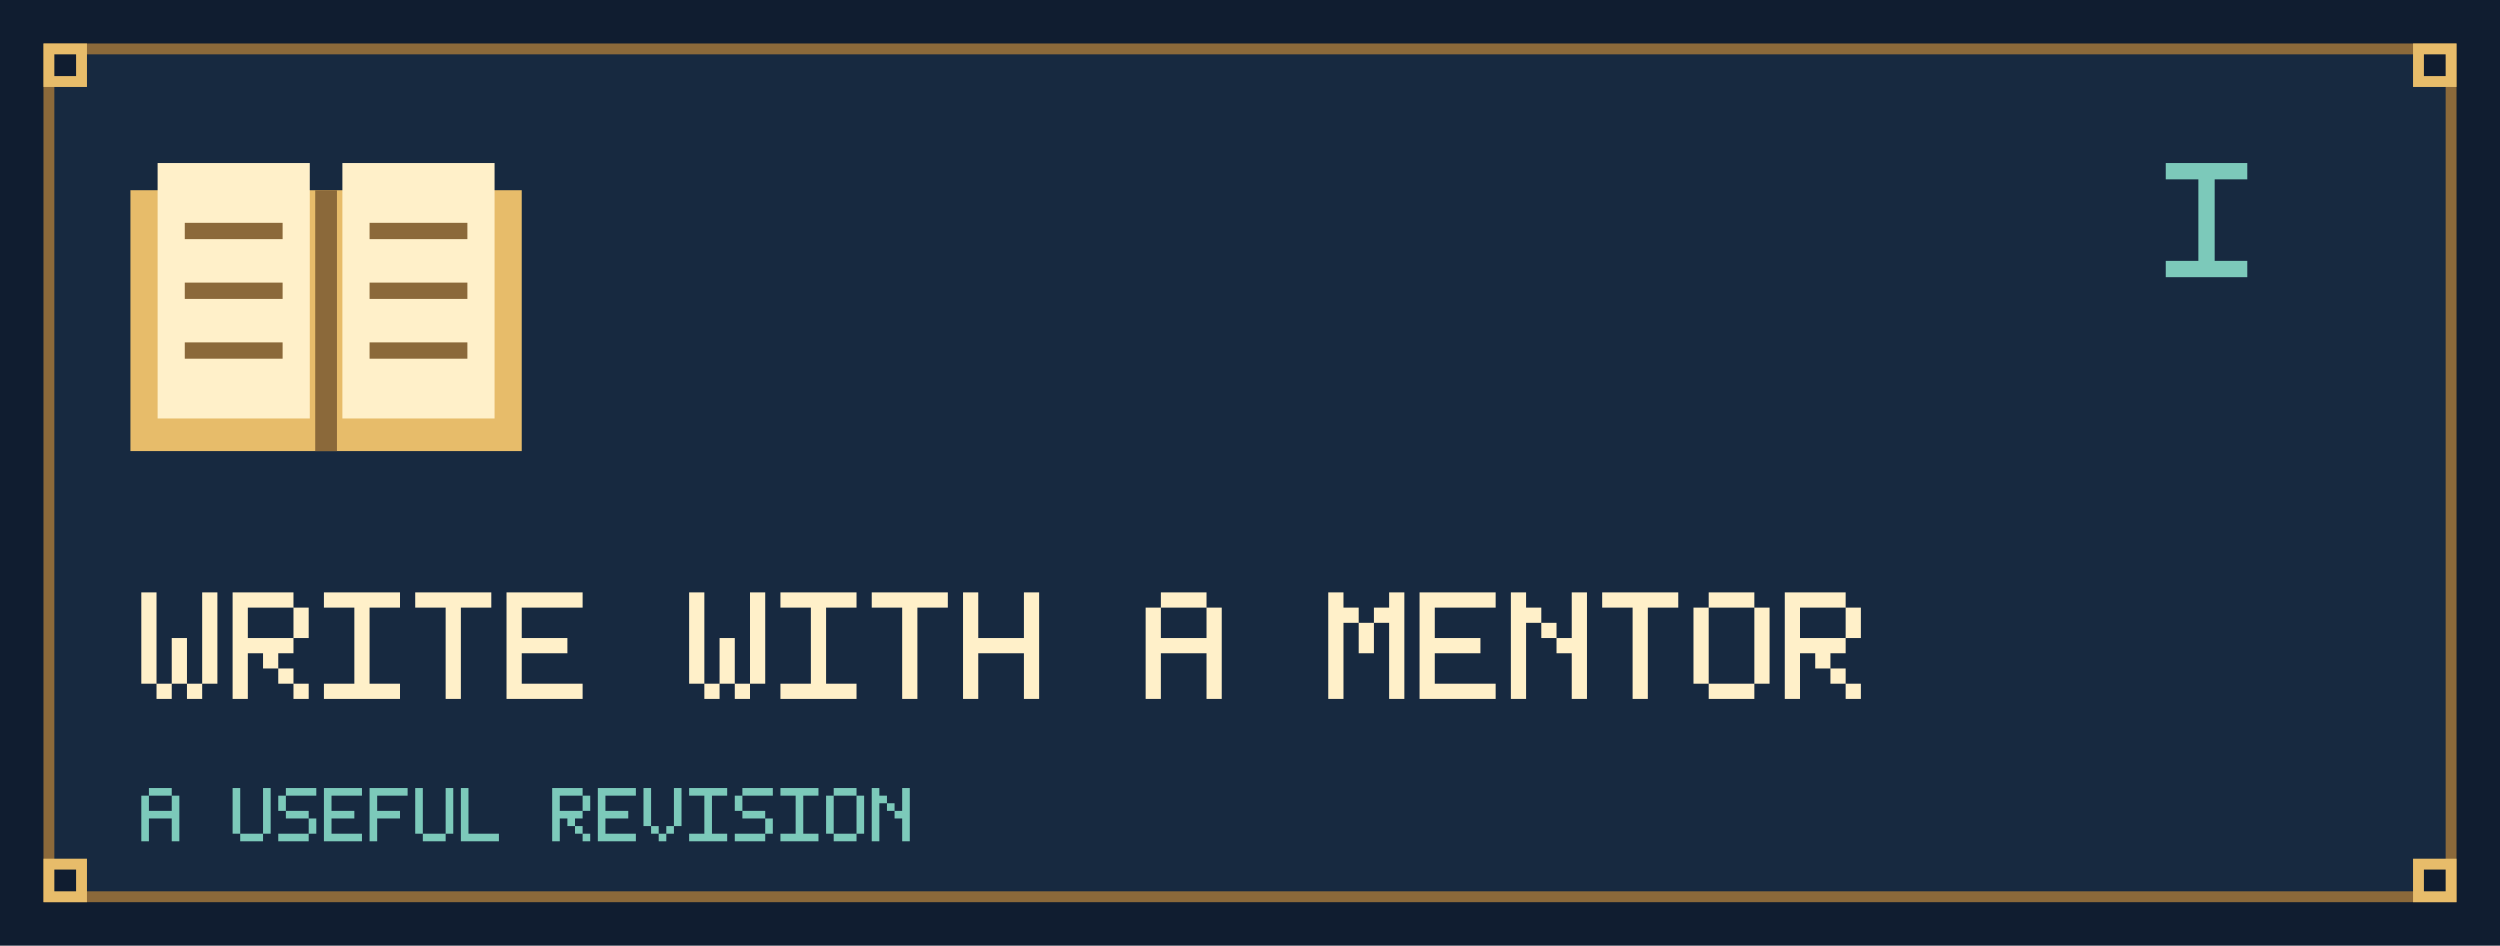
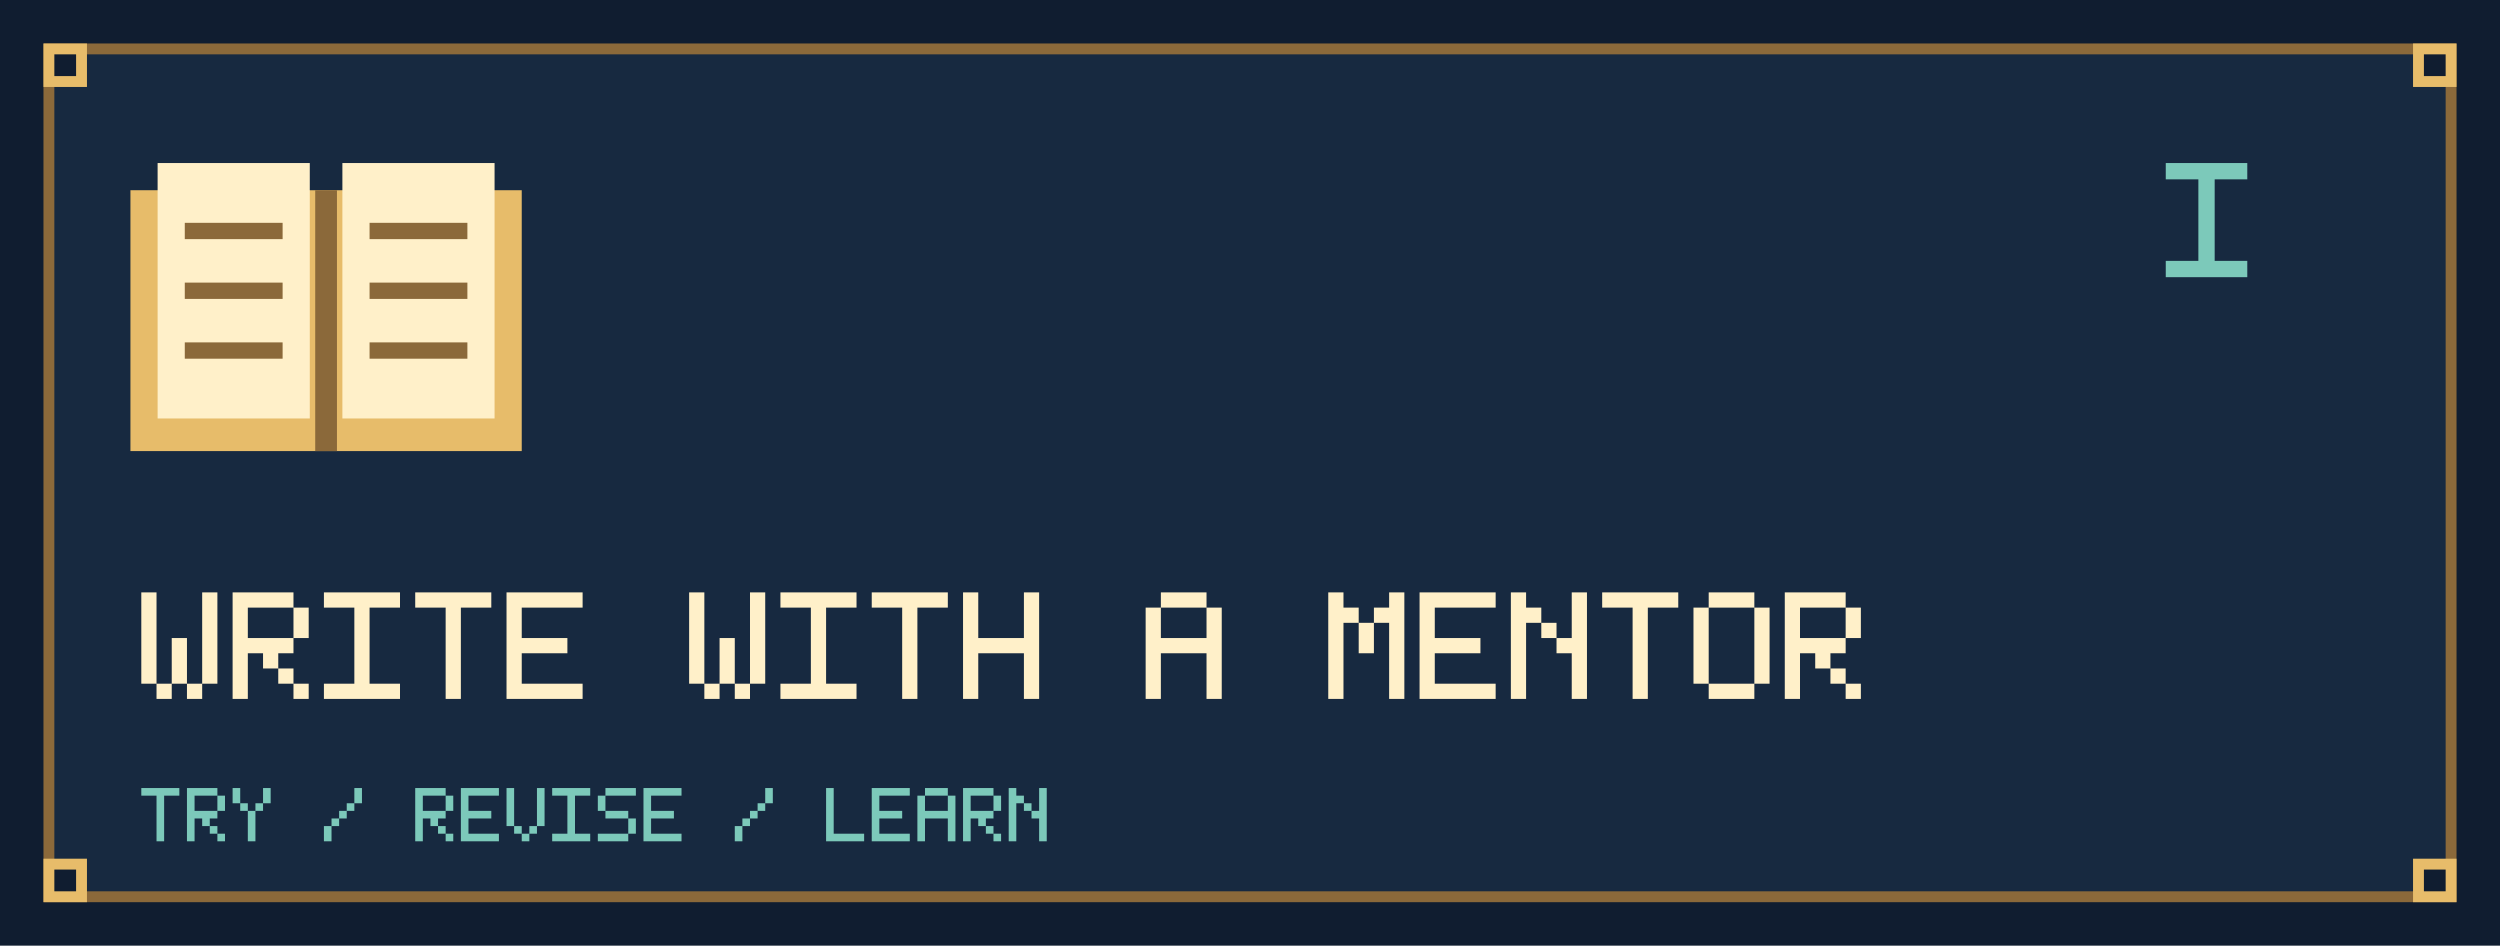
- <svg xmlns="http://www.w3.org/2000/svg" width="460" height="174" viewBox="0 0 460 174" role="img" aria-label="WRITE WITH A MENTOR. A USEFUL REVISION. THEN A CLEAR EXPLANATION">
+ <svg xmlns="http://www.w3.org/2000/svg" width="460" height="174" viewBox="0 0 460 174" role="img" aria-label="WRITE WITH A MENTOR. TRY / REVISE / LEARN. FROM ONE TASK TO A WHOLE PAPER">
  <rect x="0" y="0" width="460" height="174" fill="#101d30" />
  <rect x="8" y="8" width="444" height="158" fill="#8b693a" />
  <rect x="10" y="10" width="440" height="154" fill="#172940" />
  <rect x="8" y="8" width="8" height="8" fill="#e7bc6a" />
  <rect x="10" y="10" width="4" height="4" fill="#101d30" />
  <rect x="444" y="8" width="8" height="8" fill="#e7bc6a" />
  <rect x="446" y="10" width="4" height="4" fill="#101d30" />
  <rect x="8" y="158" width="8" height="8" fill="#e7bc6a" />
  <rect x="10" y="160" width="4" height="4" fill="#101d30" />
  <rect x="444" y="158" width="8" height="8" fill="#e7bc6a" />
  <rect x="446" y="160" width="4" height="4" fill="#101d30" />
  <g transform="translate(24 27)">
    <rect x="0" y="8" width="72" height="48" fill="#e7bc6a" />
    <rect x="5" y="3" width="28" height="47" fill="#fff0c9" />
    <rect x="39" y="3" width="28" height="47" fill="#fff0c9" />
    <rect x="34" y="8" width="4" height="48" fill="#8b693a" />
    <rect x="10" y="14" width="18" height="3" fill="#8b693a" />
    <rect x="44" y="14" width="18" height="3" fill="#8b693a" />
    <rect x="10" y="25" width="18" height="3" fill="#8b693a" />
    <rect x="44" y="25" width="18" height="3" fill="#8b693a" />
    <rect x="10" y="36" width="18" height="3" fill="#8b693a" />
    <rect x="44" y="36" width="18" height="3" fill="#8b693a" />
  </g>
  <path d="M398.5,30h3v3h-3zM401.5,30h3v3h-3zM404.5,30h3v3h-3zM407.5,30h3v3h-3zM410.5,30h3v3h-3zM404.5,33h3v3h-3zM404.5,36h3v3h-3zM404.5,39h3v3h-3zM404.5,42h3v3h-3zM404.5,45h3v3h-3zM398.5,48h3v3h-3zM401.5,48h3v3h-3zM404.5,48h3v3h-3zM407.5,48h3v3h-3zM410.5,48h3v3h-3z" fill="#7cc9ba" />
  <path d="M26,109h2.8v2.8h-2.8zM37.2,109h2.8v2.8h-2.8zM26,111.8h2.8v2.8h-2.8zM37.2,111.8h2.8v2.8h-2.8zM26,114.6h2.8v2.8h-2.8zM37.2,114.6h2.8v2.8h-2.8zM26,117.4h2.8v2.8h-2.8zM31.6,117.4h2.8v2.8h-2.8zM37.2,117.4h2.8v2.8h-2.8zM26,120.2h2.8v2.8h-2.8zM31.6,120.2h2.8v2.8h-2.8zM37.2,120.2h2.8v2.8h-2.8zM26,123h2.8v2.8h-2.8zM31.6,123h2.8v2.8h-2.8zM37.2,123h2.8v2.8h-2.8zM28.8,125.8h2.8v2.8h-2.8zM34.4,125.8h2.8v2.8h-2.8zM42.8,109h2.8v2.8h-2.8zM45.6,109h2.8v2.8h-2.8zM48.4,109h2.8v2.8h-2.8zM51.2,109h2.8v2.8h-2.8zM42.8,111.8h2.8v2.8h-2.8zM54,111.8h2.8v2.8h-2.8zM42.8,114.6h2.8v2.8h-2.8zM54,114.6h2.8v2.8h-2.8zM42.8,117.4h2.8v2.8h-2.8zM45.6,117.4h2.8v2.8h-2.8zM48.4,117.4h2.8v2.8h-2.8zM51.2,117.4h2.8v2.8h-2.8zM42.8,120.2h2.8v2.8h-2.8zM48.4,120.2h2.8v2.8h-2.8zM42.8,123h2.8v2.8h-2.8zM51.2,123h2.8v2.8h-2.8zM42.8,125.8h2.8v2.8h-2.8zM54,125.8h2.8v2.8h-2.8zM59.6,109h2.8v2.8h-2.8zM62.4,109h2.8v2.8h-2.8zM65.2,109h2.8v2.8h-2.8zM68,109h2.8v2.8h-2.8zM70.8,109h2.8v2.8h-2.8zM65.2,111.8h2.8v2.8h-2.8zM65.2,114.6h2.8v2.8h-2.8zM65.2,117.4h2.8v2.8h-2.8zM65.2,120.2h2.8v2.8h-2.8zM65.2,123h2.8v2.8h-2.8zM59.6,125.8h2.8v2.8h-2.8zM62.4,125.8h2.8v2.8h-2.8zM65.2,125.8h2.8v2.8h-2.8zM68,125.8h2.8v2.8h-2.8zM70.8,125.8h2.8v2.8h-2.8zM76.4,109h2.8v2.8h-2.8zM79.2,109h2.8v2.8h-2.8zM82,109h2.8v2.8h-2.8zM84.8,109h2.8v2.8h-2.8zM87.6,109h2.8v2.8h-2.8zM82,111.8h2.8v2.8h-2.8zM82,114.6h2.8v2.8h-2.8zM82,117.4h2.8v2.8h-2.8zM82,120.2h2.8v2.8h-2.8zM82,123h2.8v2.8h-2.8zM82,125.8h2.8v2.8h-2.8zM93.2,109h2.8v2.8h-2.8zM96,109h2.8v2.8h-2.8zM98.8,109h2.8v2.8h-2.8zM101.6,109h2.8v2.8h-2.8zM104.4,109h2.8v2.8h-2.8zM93.2,111.8h2.8v2.8h-2.8zM93.2,114.6h2.8v2.8h-2.8zM93.2,117.4h2.8v2.8h-2.8zM96,117.4h2.8v2.8h-2.8zM98.8,117.4h2.8v2.8h-2.8zM101.6,117.4h2.8v2.8h-2.8zM93.2,120.2h2.8v2.8h-2.8zM93.2,123h2.8v2.8h-2.8zM93.2,125.8h2.8v2.8h-2.8zM96,125.8h2.8v2.8h-2.8zM98.8,125.8h2.8v2.8h-2.8zM101.6,125.8h2.8v2.8h-2.8zM104.4,125.8h2.8v2.8h-2.8zM126.8,109h2.8v2.8h-2.8zM138,109h2.8v2.8h-2.8zM126.8,111.8h2.8v2.8h-2.8zM138,111.8h2.8v2.8h-2.8zM126.8,114.6h2.8v2.8h-2.8zM138,114.6h2.8v2.8h-2.8zM126.8,117.4h2.8v2.8h-2.8zM132.4,117.4h2.8v2.8h-2.8zM138,117.4h2.8v2.8h-2.8zM126.8,120.2h2.8v2.8h-2.8zM132.4,120.2h2.8v2.8h-2.8zM138,120.2h2.8v2.8h-2.8zM126.8,123h2.8v2.8h-2.8zM132.4,123h2.8v2.8h-2.8zM138,123h2.8v2.8h-2.8zM129.6,125.8h2.8v2.8h-2.8zM135.2,125.8h2.8v2.8h-2.8zM143.6,109h2.8v2.8h-2.8zM146.4,109h2.8v2.8h-2.8zM149.2,109h2.8v2.8h-2.8zM152,109h2.8v2.8h-2.8zM154.8,109h2.8v2.8h-2.8zM149.2,111.8h2.8v2.8h-2.8zM149.2,114.6h2.8v2.8h-2.8zM149.2,117.4h2.8v2.8h-2.8zM149.2,120.2h2.8v2.8h-2.8zM149.2,123h2.8v2.8h-2.8zM143.6,125.8h2.8v2.8h-2.8zM146.4,125.8h2.8v2.8h-2.8zM149.2,125.8h2.8v2.8h-2.8zM152,125.8h2.8v2.8h-2.8zM154.8,125.8h2.8v2.8h-2.8zM160.4,109h2.8v2.8h-2.8zM163.2,109h2.8v2.8h-2.8zM166,109h2.8v2.8h-2.8zM168.8,109h2.8v2.8h-2.8zM171.6,109h2.8v2.8h-2.8zM166,111.8h2.8v2.8h-2.8zM166,114.6h2.8v2.8h-2.8zM166,117.4h2.8v2.8h-2.8zM166,120.2h2.8v2.8h-2.8zM166,123h2.8v2.8h-2.8zM166,125.8h2.8v2.8h-2.8zM177.2,109h2.8v2.8h-2.8zM188.4,109h2.8v2.8h-2.8zM177.2,111.8h2.8v2.8h-2.8zM188.4,111.8h2.8v2.8h-2.8zM177.2,114.6h2.8v2.8h-2.8zM188.4,114.6h2.8v2.8h-2.8zM177.2,117.4h2.8v2.8h-2.8zM180,117.4h2.8v2.8h-2.8zM182.8,117.4h2.8v2.8h-2.8zM185.6,117.4h2.8v2.8h-2.8zM188.4,117.4h2.8v2.8h-2.8zM177.2,120.2h2.8v2.8h-2.8zM188.4,120.2h2.8v2.8h-2.8zM177.2,123h2.8v2.8h-2.8zM188.4,123h2.8v2.8h-2.8zM177.2,125.8h2.8v2.8h-2.8zM188.4,125.8h2.8v2.8h-2.8zM213.6,109h2.8v2.8h-2.8zM216.4,109h2.8v2.8h-2.8zM219.2,109h2.8v2.8h-2.8zM210.8,111.8h2.8v2.8h-2.8zM222,111.8h2.8v2.8h-2.8zM210.8,114.6h2.8v2.8h-2.8zM222,114.6h2.8v2.8h-2.8zM210.8,117.4h2.8v2.8h-2.8zM213.6,117.4h2.8v2.8h-2.8zM216.4,117.4h2.8v2.8h-2.8zM219.2,117.4h2.8v2.8h-2.8zM222,117.4h2.8v2.8h-2.8zM210.8,120.2h2.8v2.8h-2.8zM222,120.2h2.8v2.8h-2.8zM210.8,123h2.8v2.8h-2.8zM222,123h2.8v2.8h-2.8zM210.8,125.8h2.8v2.8h-2.8zM222,125.8h2.8v2.8h-2.8zM244.4,109h2.8v2.8h-2.8zM255.6,109h2.8v2.8h-2.8zM244.4,111.8h2.8v2.8h-2.8zM247.2,111.8h2.8v2.8h-2.8zM252.8,111.8h2.8v2.8h-2.8zM255.6,111.8h2.8v2.8h-2.8zM244.4,114.6h2.8v2.8h-2.8zM250,114.6h2.8v2.8h-2.8zM255.6,114.6h2.8v2.8h-2.8zM244.4,117.4h2.8v2.8h-2.8zM250,117.4h2.8v2.8h-2.8zM255.6,117.4h2.8v2.8h-2.8zM244.4,120.2h2.8v2.8h-2.8zM255.6,120.2h2.8v2.8h-2.8zM244.4,123h2.8v2.8h-2.8zM255.6,123h2.8v2.8h-2.8zM244.4,125.8h2.8v2.8h-2.8zM255.6,125.8h2.8v2.8h-2.8zM261.2,109h2.8v2.8h-2.8zM264,109h2.8v2.8h-2.8zM266.8,109h2.8v2.8h-2.8zM269.6,109h2.8v2.8h-2.8zM272.4,109h2.8v2.8h-2.8zM261.2,111.8h2.8v2.8h-2.8zM261.2,114.6h2.8v2.8h-2.8zM261.2,117.4h2.8v2.8h-2.8zM264,117.4h2.8v2.8h-2.8zM266.8,117.4h2.8v2.8h-2.8zM269.6,117.4h2.8v2.8h-2.8zM261.2,120.2h2.8v2.8h-2.8zM261.2,123h2.8v2.8h-2.8zM261.2,125.8h2.8v2.8h-2.8zM264,125.8h2.8v2.8h-2.8zM266.8,125.8h2.8v2.8h-2.8zM269.6,125.8h2.8v2.8h-2.8zM272.4,125.8h2.8v2.8h-2.8zM278,109h2.8v2.8h-2.8zM289.2,109h2.8v2.8h-2.8zM278,111.8h2.8v2.8h-2.8zM280.8,111.8h2.8v2.8h-2.8zM289.2,111.8h2.8v2.8h-2.8zM278,114.6h2.8v2.8h-2.8zM283.6,114.6h2.8v2.8h-2.8zM289.2,114.6h2.8v2.8h-2.8zM278,117.4h2.8v2.8h-2.8zM286.4,117.4h2.8v2.8h-2.8zM289.2,117.4h2.8v2.8h-2.8zM278,120.2h2.8v2.8h-2.8zM289.2,120.2h2.8v2.8h-2.8zM278,123h2.8v2.8h-2.8zM289.2,123h2.8v2.8h-2.8zM278,125.8h2.8v2.8h-2.8zM289.2,125.8h2.8v2.8h-2.8zM294.8,109h2.8v2.8h-2.8zM297.6,109h2.8v2.8h-2.8zM300.4,109h2.8v2.8h-2.8zM303.2,109h2.8v2.8h-2.8zM306,109h2.8v2.8h-2.8zM300.4,111.8h2.8v2.8h-2.8zM300.4,114.6h2.8v2.8h-2.8zM300.4,117.4h2.8v2.8h-2.8zM300.4,120.2h2.8v2.8h-2.8zM300.4,123h2.8v2.8h-2.8zM300.4,125.8h2.8v2.8h-2.8zM314.4,109h2.8v2.8h-2.8zM317.2,109h2.8v2.8h-2.8zM320,109h2.8v2.8h-2.8zM311.6,111.8h2.8v2.8h-2.8zM322.8,111.8h2.8v2.8h-2.8zM311.6,114.6h2.8v2.8h-2.8zM322.8,114.6h2.8v2.8h-2.8zM311.6,117.4h2.8v2.8h-2.8zM322.8,117.4h2.8v2.8h-2.8zM311.6,120.2h2.8v2.8h-2.8zM322.8,120.2h2.8v2.8h-2.8zM311.6,123h2.8v2.8h-2.8zM322.8,123h2.8v2.8h-2.8zM314.4,125.8h2.8v2.8h-2.8zM317.2,125.8h2.8v2.8h-2.8zM320,125.8h2.8v2.8h-2.8zM328.4,109h2.8v2.8h-2.8zM331.2,109h2.8v2.8h-2.8zM334,109h2.8v2.8h-2.8zM336.8,109h2.8v2.8h-2.8zM328.4,111.8h2.8v2.8h-2.8zM339.6,111.8h2.8v2.8h-2.8zM328.4,114.6h2.8v2.8h-2.8zM339.6,114.6h2.8v2.8h-2.8zM328.4,117.4h2.8v2.8h-2.8zM331.2,117.4h2.8v2.8h-2.8zM334,117.4h2.8v2.8h-2.8zM336.8,117.4h2.8v2.8h-2.8zM328.4,120.2h2.8v2.8h-2.8zM334,120.2h2.8v2.8h-2.8zM328.4,123h2.8v2.8h-2.8zM336.8,123h2.8v2.8h-2.8zM328.4,125.8h2.8v2.8h-2.8zM339.6,125.8h2.8v2.8h-2.8z" fill="#fff0c9" />
-   <path d="M27.4,145h1.4v1.4h-1.4zM28.8,145h1.4v1.4h-1.4zM30.2,145h1.4v1.4h-1.4zM26,146.4h1.4v1.4h-1.4zM31.6,146.4h1.4v1.4h-1.4zM26,147.8h1.4v1.4h-1.4zM31.6,147.8h1.4v1.4h-1.4zM26,149.2h1.4v1.4h-1.4zM27.4,149.2h1.4v1.4h-1.4zM28.8,149.2h1.4v1.4h-1.4zM30.2,149.2h1.4v1.4h-1.4zM31.6,149.2h1.4v1.4h-1.4zM26,150.6h1.4v1.4h-1.4zM31.6,150.6h1.4v1.4h-1.4zM26,152h1.4v1.4h-1.4zM31.6,152h1.4v1.4h-1.4zM26,153.4h1.4v1.4h-1.4zM31.6,153.4h1.4v1.4h-1.4zM42.8,145h1.4v1.4h-1.4zM48.4,145h1.4v1.4h-1.4zM42.8,146.4h1.4v1.4h-1.4zM48.4,146.4h1.4v1.4h-1.4zM42.8,147.8h1.4v1.4h-1.4zM48.4,147.8h1.4v1.4h-1.4zM42.8,149.2h1.4v1.4h-1.4zM48.4,149.2h1.4v1.4h-1.4zM42.8,150.6h1.4v1.4h-1.4zM48.4,150.6h1.4v1.4h-1.4zM42.8,152h1.4v1.4h-1.4zM48.4,152h1.4v1.4h-1.4zM44.2,153.4h1.4v1.4h-1.4zM45.6,153.4h1.4v1.4h-1.4zM47,153.4h1.4v1.4h-1.4zM52.6,145h1.4v1.4h-1.4zM54,145h1.4v1.4h-1.4zM55.4,145h1.4v1.4h-1.4zM56.8,145h1.4v1.4h-1.4zM51.2,146.4h1.4v1.4h-1.4zM51.2,147.8h1.4v1.4h-1.4zM52.6,149.2h1.4v1.4h-1.4zM54,149.2h1.4v1.4h-1.4zM55.4,149.2h1.4v1.4h-1.4zM56.8,150.6h1.4v1.4h-1.4zM56.8,152h1.4v1.4h-1.4zM51.2,153.4h1.4v1.4h-1.4zM52.6,153.4h1.4v1.4h-1.4zM54,153.4h1.4v1.4h-1.4zM55.4,153.4h1.4v1.4h-1.4zM59.6,145h1.4v1.4h-1.4zM61,145h1.4v1.4h-1.4zM62.4,145h1.4v1.4h-1.4zM63.8,145h1.4v1.4h-1.4zM65.2,145h1.4v1.4h-1.4zM59.6,146.4h1.4v1.4h-1.4zM59.6,147.8h1.4v1.4h-1.4zM59.6,149.2h1.4v1.4h-1.4zM61,149.2h1.4v1.4h-1.4zM62.4,149.2h1.4v1.4h-1.4zM63.8,149.2h1.4v1.4h-1.4zM59.6,150.6h1.4v1.4h-1.4zM59.6,152h1.4v1.4h-1.4zM59.6,153.4h1.4v1.4h-1.4zM61,153.4h1.4v1.4h-1.4zM62.4,153.4h1.4v1.4h-1.4zM63.8,153.4h1.4v1.4h-1.4zM65.2,153.4h1.4v1.4h-1.4zM68,145h1.4v1.4h-1.4zM69.4,145h1.4v1.4h-1.4zM70.8,145h1.4v1.4h-1.4zM72.2,145h1.4v1.4h-1.4zM73.6,145h1.4v1.4h-1.4zM68,146.4h1.4v1.4h-1.4zM68,147.8h1.4v1.4h-1.4zM68,149.2h1.4v1.4h-1.4zM69.4,149.2h1.4v1.4h-1.4zM70.8,149.2h1.4v1.4h-1.4zM72.2,149.2h1.4v1.4h-1.4zM68,150.6h1.4v1.4h-1.4zM68,152h1.4v1.4h-1.4zM68,153.4h1.4v1.4h-1.4zM76.4,145h1.4v1.4h-1.4zM82,145h1.4v1.4h-1.4zM76.4,146.4h1.4v1.4h-1.4zM82,146.4h1.4v1.4h-1.4zM76.4,147.8h1.4v1.4h-1.4zM82,147.8h1.4v1.4h-1.4zM76.4,149.2h1.4v1.4h-1.4zM82,149.2h1.4v1.4h-1.4zM76.4,150.6h1.4v1.4h-1.4zM82,150.6h1.4v1.4h-1.4zM76.4,152h1.4v1.4h-1.4zM82,152h1.4v1.4h-1.4zM77.8,153.4h1.4v1.4h-1.4zM79.2,153.4h1.4v1.4h-1.4zM80.6,153.4h1.4v1.4h-1.4zM84.8,145h1.4v1.4h-1.4zM84.8,146.4h1.4v1.4h-1.4zM84.8,147.8h1.4v1.4h-1.4zM84.8,149.2h1.4v1.4h-1.4zM84.8,150.6h1.4v1.4h-1.4zM84.8,152h1.4v1.4h-1.4zM84.8,153.4h1.4v1.4h-1.4zM86.2,153.4h1.4v1.4h-1.4zM87.6,153.4h1.4v1.4h-1.4zM89,153.4h1.4v1.4h-1.4zM90.4,153.4h1.4v1.4h-1.4zM101.6,145h1.4v1.4h-1.4zM103,145h1.4v1.4h-1.4zM104.4,145h1.4v1.4h-1.4zM105.8,145h1.4v1.4h-1.4zM101.6,146.4h1.4v1.4h-1.4zM107.2,146.4h1.4v1.4h-1.4zM101.6,147.8h1.4v1.4h-1.4zM107.2,147.8h1.4v1.4h-1.4zM101.6,149.2h1.4v1.4h-1.4zM103,149.2h1.4v1.4h-1.4zM104.4,149.2h1.4v1.4h-1.4zM105.8,149.2h1.4v1.4h-1.4zM101.6,150.6h1.4v1.4h-1.4zM104.4,150.6h1.4v1.4h-1.4zM101.6,152h1.4v1.4h-1.4zM105.8,152h1.4v1.4h-1.4zM101.6,153.4h1.4v1.4h-1.4zM107.2,153.4h1.4v1.4h-1.4zM110,145h1.4v1.4h-1.4zM111.4,145h1.4v1.4h-1.4zM112.8,145h1.4v1.4h-1.4zM114.2,145h1.4v1.4h-1.4zM115.6,145h1.4v1.4h-1.4zM110,146.4h1.4v1.4h-1.4zM110,147.8h1.4v1.4h-1.4zM110,149.2h1.4v1.4h-1.4zM111.4,149.2h1.4v1.4h-1.4zM112.8,149.2h1.4v1.4h-1.4zM114.2,149.2h1.4v1.4h-1.4zM110,150.6h1.4v1.4h-1.4zM110,152h1.4v1.4h-1.4zM110,153.4h1.4v1.4h-1.4zM111.4,153.4h1.4v1.4h-1.4zM112.8,153.4h1.4v1.4h-1.4zM114.2,153.4h1.4v1.4h-1.4zM115.6,153.4h1.4v1.4h-1.4zM118.4,145h1.4v1.4h-1.4zM124,145h1.4v1.4h-1.4zM118.4,146.4h1.4v1.4h-1.4zM124,146.4h1.4v1.4h-1.4zM118.4,147.8h1.4v1.4h-1.4zM124,147.8h1.4v1.4h-1.4zM118.4,149.2h1.4v1.4h-1.4zM124,149.2h1.4v1.4h-1.4zM118.4,150.6h1.4v1.4h-1.4zM124,150.6h1.4v1.4h-1.4zM119.8,152h1.4v1.4h-1.4zM122.6,152h1.4v1.4h-1.4zM121.2,153.4h1.4v1.4h-1.4zM126.8,145h1.4v1.4h-1.4zM128.2,145h1.4v1.4h-1.4zM129.6,145h1.4v1.4h-1.4zM131,145h1.4v1.4h-1.4zM132.4,145h1.4v1.4h-1.4zM129.6,146.4h1.4v1.4h-1.4zM129.6,147.8h1.4v1.4h-1.4zM129.6,149.2h1.4v1.4h-1.4zM129.6,150.6h1.4v1.4h-1.4zM129.6,152h1.4v1.4h-1.4zM126.8,153.4h1.4v1.4h-1.4zM128.2,153.4h1.4v1.4h-1.4zM129.6,153.4h1.4v1.4h-1.4zM131,153.4h1.4v1.4h-1.4zM132.4,153.4h1.4v1.4h-1.4zM136.6,145h1.4v1.4h-1.4zM138,145h1.4v1.4h-1.4zM139.4,145h1.4v1.4h-1.4zM140.8,145h1.4v1.4h-1.4zM135.2,146.4h1.4v1.4h-1.4zM135.2,147.8h1.4v1.4h-1.4zM136.6,149.2h1.4v1.4h-1.4zM138,149.2h1.4v1.4h-1.4zM139.4,149.2h1.4v1.4h-1.4zM140.8,150.6h1.4v1.4h-1.4zM140.8,152h1.4v1.4h-1.4zM135.2,153.4h1.4v1.4h-1.4zM136.6,153.4h1.4v1.4h-1.4zM138,153.4h1.4v1.4h-1.4zM139.4,153.4h1.4v1.4h-1.4zM143.6,145h1.4v1.4h-1.4zM145,145h1.4v1.4h-1.4zM146.4,145h1.4v1.4h-1.4zM147.8,145h1.4v1.4h-1.4zM149.2,145h1.4v1.4h-1.4zM146.4,146.4h1.4v1.4h-1.4zM146.4,147.8h1.4v1.4h-1.4zM146.4,149.2h1.4v1.4h-1.4zM146.4,150.6h1.4v1.4h-1.4zM146.4,152h1.4v1.4h-1.4zM143.6,153.4h1.4v1.4h-1.4zM145,153.4h1.4v1.4h-1.4zM146.4,153.4h1.4v1.4h-1.4zM147.8,153.4h1.4v1.4h-1.4zM149.2,153.4h1.4v1.4h-1.4zM153.4,145h1.4v1.4h-1.4zM154.8,145h1.4v1.4h-1.4zM156.2,145h1.4v1.4h-1.4zM152,146.4h1.4v1.4h-1.4zM157.6,146.4h1.4v1.4h-1.4zM152,147.8h1.4v1.4h-1.4zM157.6,147.8h1.4v1.4h-1.4zM152,149.2h1.4v1.4h-1.4zM157.6,149.2h1.4v1.4h-1.4zM152,150.6h1.4v1.4h-1.4zM157.6,150.6h1.4v1.4h-1.4zM152,152h1.4v1.4h-1.4zM157.6,152h1.4v1.4h-1.4zM153.4,153.4h1.4v1.4h-1.4zM154.8,153.4h1.4v1.4h-1.4zM156.2,153.4h1.4v1.4h-1.4zM160.4,145h1.4v1.4h-1.4zM166,145h1.4v1.4h-1.4zM160.4,146.4h1.4v1.4h-1.4zM161.8,146.4h1.4v1.4h-1.4zM166,146.4h1.4v1.4h-1.4zM160.4,147.8h1.4v1.4h-1.4zM163.2,147.8h1.4v1.4h-1.4zM166,147.8h1.4v1.4h-1.4zM160.4,149.2h1.4v1.4h-1.4zM164.6,149.2h1.4v1.4h-1.4zM166,149.2h1.4v1.4h-1.4zM160.4,150.6h1.4v1.4h-1.4zM166,150.6h1.4v1.4h-1.4zM160.4,152h1.4v1.4h-1.4zM166,152h1.4v1.4h-1.4zM160.4,153.4h1.4v1.4h-1.4zM166,153.4h1.4v1.4h-1.4z" fill="#7cc9ba" />
+   <path d="M26,145h1.4v1.4h-1.4zM27.4,145h1.4v1.4h-1.4zM28.8,145h1.4v1.4h-1.4zM30.2,145h1.4v1.4h-1.4zM31.6,145h1.4v1.4h-1.4zM28.8,146.4h1.4v1.4h-1.4zM28.8,147.8h1.4v1.4h-1.4zM28.8,149.2h1.4v1.4h-1.4zM28.8,150.6h1.4v1.4h-1.4zM28.8,152h1.4v1.4h-1.4zM28.8,153.4h1.4v1.4h-1.4zM34.4,145h1.4v1.4h-1.4zM35.8,145h1.4v1.4h-1.4zM37.2,145h1.4v1.4h-1.4zM38.6,145h1.4v1.4h-1.4zM34.4,146.4h1.4v1.4h-1.4zM40,146.4h1.4v1.4h-1.4zM34.4,147.8h1.4v1.4h-1.4zM40,147.8h1.4v1.4h-1.4zM34.4,149.2h1.4v1.4h-1.4zM35.8,149.2h1.4v1.4h-1.4zM37.2,149.2h1.4v1.4h-1.4zM38.6,149.2h1.4v1.4h-1.4zM34.4,150.6h1.4v1.4h-1.4zM37.2,150.6h1.4v1.4h-1.4zM34.4,152h1.4v1.4h-1.4zM38.6,152h1.4v1.4h-1.4zM34.4,153.4h1.4v1.4h-1.4zM40,153.4h1.4v1.4h-1.4zM42.8,145h1.4v1.4h-1.4zM48.4,145h1.4v1.4h-1.4zM42.8,146.4h1.4v1.4h-1.4zM48.4,146.4h1.4v1.4h-1.4zM44.2,147.8h1.4v1.4h-1.4zM47,147.8h1.4v1.4h-1.4zM45.6,149.2h1.4v1.4h-1.4zM45.6,150.6h1.4v1.4h-1.4zM45.6,152h1.4v1.4h-1.4zM45.6,153.4h1.4v1.4h-1.4zM65.2,145h1.4v1.4h-1.4zM65.2,146.4h1.4v1.4h-1.4zM63.8,147.8h1.4v1.4h-1.4zM62.4,149.2h1.4v1.4h-1.4zM61,150.6h1.4v1.4h-1.4zM59.6,152h1.4v1.4h-1.4zM59.6,153.4h1.4v1.4h-1.4zM76.4,145h1.4v1.4h-1.4zM77.8,145h1.4v1.4h-1.4zM79.2,145h1.4v1.4h-1.4zM80.6,145h1.4v1.4h-1.4zM76.4,146.4h1.4v1.4h-1.4zM82,146.4h1.4v1.4h-1.4zM76.4,147.8h1.4v1.4h-1.4zM82,147.8h1.4v1.4h-1.4zM76.4,149.2h1.4v1.4h-1.4zM77.8,149.2h1.4v1.4h-1.4zM79.2,149.2h1.4v1.4h-1.4zM80.6,149.2h1.4v1.4h-1.4zM76.4,150.6h1.4v1.4h-1.4zM79.2,150.6h1.4v1.4h-1.4zM76.4,152h1.4v1.4h-1.4zM80.6,152h1.4v1.4h-1.4zM76.4,153.4h1.4v1.4h-1.4zM82,153.4h1.4v1.4h-1.4zM84.8,145h1.4v1.4h-1.4zM86.2,145h1.4v1.4h-1.4zM87.6,145h1.4v1.4h-1.4zM89,145h1.4v1.4h-1.4zM90.4,145h1.4v1.4h-1.4zM84.8,146.4h1.4v1.4h-1.4zM84.8,147.8h1.4v1.4h-1.4zM84.8,149.2h1.4v1.4h-1.4zM86.2,149.2h1.4v1.4h-1.4zM87.6,149.2h1.4v1.4h-1.4zM89,149.2h1.4v1.4h-1.4zM84.8,150.6h1.4v1.4h-1.4zM84.8,152h1.4v1.4h-1.4zM84.8,153.4h1.4v1.4h-1.4zM86.2,153.4h1.4v1.4h-1.4zM87.6,153.4h1.4v1.4h-1.4zM89,153.4h1.4v1.4h-1.4zM90.4,153.4h1.4v1.4h-1.4zM93.2,145h1.4v1.4h-1.4zM98.8,145h1.4v1.4h-1.4zM93.2,146.4h1.4v1.4h-1.4zM98.8,146.4h1.4v1.4h-1.4zM93.2,147.8h1.4v1.4h-1.4zM98.8,147.8h1.4v1.4h-1.4zM93.2,149.2h1.4v1.4h-1.4zM98.8,149.2h1.4v1.4h-1.4zM93.2,150.6h1.4v1.4h-1.4zM98.8,150.6h1.4v1.4h-1.4zM94.6,152h1.4v1.4h-1.4zM97.4,152h1.4v1.4h-1.4zM96,153.4h1.4v1.4h-1.4zM101.6,145h1.4v1.4h-1.4zM103,145h1.4v1.4h-1.4zM104.4,145h1.4v1.4h-1.4zM105.8,145h1.4v1.4h-1.4zM107.2,145h1.4v1.4h-1.4zM104.4,146.4h1.4v1.4h-1.4zM104.4,147.8h1.4v1.4h-1.4zM104.4,149.2h1.4v1.4h-1.4zM104.4,150.6h1.4v1.4h-1.4zM104.4,152h1.4v1.4h-1.4zM101.6,153.4h1.4v1.4h-1.4zM103,153.4h1.4v1.4h-1.4zM104.4,153.4h1.4v1.4h-1.4zM105.8,153.4h1.4v1.4h-1.4zM107.2,153.4h1.4v1.4h-1.4zM111.4,145h1.4v1.4h-1.4zM112.8,145h1.4v1.4h-1.4zM114.2,145h1.4v1.4h-1.4zM115.6,145h1.4v1.4h-1.4zM110,146.4h1.4v1.4h-1.4zM110,147.8h1.4v1.4h-1.4zM111.4,149.2h1.4v1.4h-1.4zM112.8,149.2h1.4v1.4h-1.4zM114.2,149.2h1.4v1.4h-1.4zM115.6,150.6h1.4v1.4h-1.4zM115.6,152h1.4v1.4h-1.4zM110,153.4h1.4v1.4h-1.4zM111.4,153.4h1.4v1.4h-1.4zM112.8,153.4h1.4v1.4h-1.4zM114.2,153.4h1.4v1.4h-1.4zM118.4,145h1.4v1.4h-1.4zM119.8,145h1.4v1.4h-1.4zM121.2,145h1.4v1.4h-1.4zM122.6,145h1.4v1.4h-1.4zM124,145h1.4v1.4h-1.4zM118.4,146.4h1.4v1.4h-1.4zM118.4,147.8h1.4v1.4h-1.4zM118.4,149.2h1.4v1.4h-1.4zM119.8,149.2h1.4v1.4h-1.4zM121.2,149.2h1.4v1.4h-1.4zM122.6,149.2h1.4v1.4h-1.4zM118.4,150.6h1.4v1.4h-1.4zM118.4,152h1.4v1.4h-1.4zM118.4,153.4h1.4v1.4h-1.4zM119.8,153.4h1.4v1.4h-1.4zM121.2,153.4h1.4v1.4h-1.4zM122.6,153.4h1.4v1.4h-1.4zM124,153.4h1.4v1.4h-1.4zM140.8,145h1.4v1.4h-1.4zM140.8,146.4h1.4v1.4h-1.4zM139.4,147.8h1.4v1.4h-1.4zM138,149.2h1.4v1.4h-1.4zM136.6,150.6h1.4v1.4h-1.4zM135.2,152h1.4v1.4h-1.4zM135.2,153.4h1.4v1.4h-1.4zM152,145h1.4v1.4h-1.4zM152,146.4h1.4v1.4h-1.4zM152,147.8h1.4v1.4h-1.4zM152,149.2h1.4v1.4h-1.4zM152,150.6h1.4v1.4h-1.4zM152,152h1.4v1.4h-1.4zM152,153.4h1.4v1.4h-1.4zM153.4,153.4h1.4v1.4h-1.4zM154.8,153.4h1.4v1.4h-1.4zM156.2,153.4h1.4v1.4h-1.4zM157.6,153.4h1.4v1.4h-1.4zM160.4,145h1.4v1.4h-1.4zM161.8,145h1.4v1.4h-1.4zM163.2,145h1.4v1.4h-1.4zM164.6,145h1.4v1.4h-1.4zM166,145h1.4v1.4h-1.4zM160.4,146.4h1.4v1.4h-1.4zM160.4,147.8h1.4v1.4h-1.4zM160.4,149.2h1.4v1.4h-1.4zM161.8,149.2h1.4v1.4h-1.4zM163.2,149.2h1.4v1.4h-1.4zM164.6,149.2h1.4v1.4h-1.4zM160.4,150.6h1.4v1.4h-1.4zM160.4,152h1.4v1.4h-1.4zM160.4,153.4h1.4v1.4h-1.4zM161.8,153.4h1.4v1.4h-1.4zM163.2,153.4h1.4v1.4h-1.4zM164.6,153.4h1.4v1.4h-1.4zM166,153.4h1.4v1.4h-1.4zM170.2,145h1.4v1.4h-1.4zM171.6,145h1.4v1.4h-1.4zM173,145h1.4v1.4h-1.4zM168.8,146.4h1.4v1.4h-1.4zM174.4,146.4h1.4v1.4h-1.4zM168.8,147.8h1.4v1.4h-1.4zM174.4,147.8h1.4v1.4h-1.4zM168.8,149.2h1.4v1.4h-1.4zM170.2,149.2h1.4v1.4h-1.4zM171.6,149.2h1.4v1.4h-1.4zM173,149.2h1.4v1.4h-1.4zM174.4,149.2h1.4v1.4h-1.4zM168.8,150.6h1.4v1.4h-1.4zM174.4,150.6h1.4v1.4h-1.4zM168.8,152h1.4v1.4h-1.4zM174.4,152h1.4v1.4h-1.4zM168.8,153.4h1.4v1.4h-1.4zM174.4,153.4h1.4v1.4h-1.4zM177.2,145h1.4v1.4h-1.4zM178.6,145h1.4v1.4h-1.4zM180,145h1.4v1.4h-1.4zM181.4,145h1.4v1.4h-1.4zM177.2,146.4h1.4v1.4h-1.4zM182.8,146.4h1.4v1.4h-1.4zM177.2,147.8h1.4v1.4h-1.4zM182.8,147.8h1.4v1.4h-1.4zM177.2,149.2h1.4v1.4h-1.4zM178.6,149.2h1.4v1.4h-1.4zM180,149.2h1.4v1.4h-1.4zM181.4,149.2h1.4v1.4h-1.4zM177.2,150.6h1.4v1.4h-1.4zM180,150.6h1.4v1.4h-1.4zM177.2,152h1.4v1.4h-1.4zM181.4,152h1.4v1.4h-1.4zM177.2,153.4h1.4v1.4h-1.4zM182.8,153.4h1.4v1.4h-1.4zM185.6,145h1.4v1.4h-1.4zM191.2,145h1.4v1.4h-1.4zM185.6,146.4h1.4v1.4h-1.4zM187,146.4h1.4v1.4h-1.4zM191.2,146.4h1.4v1.4h-1.4zM185.6,147.8h1.4v1.4h-1.4zM188.4,147.8h1.4v1.4h-1.4zM191.2,147.8h1.4v1.4h-1.4zM185.6,149.2h1.4v1.4h-1.4zM189.8,149.2h1.4v1.4h-1.4zM191.2,149.2h1.4v1.4h-1.4zM185.6,150.6h1.4v1.4h-1.4zM191.2,150.6h1.4v1.4h-1.4zM185.6,152h1.4v1.4h-1.4zM191.2,152h1.4v1.4h-1.4zM185.6,153.4h1.4v1.4h-1.4zM191.2,153.4h1.4v1.4h-1.4z" fill="#7cc9ba" />
</svg>
